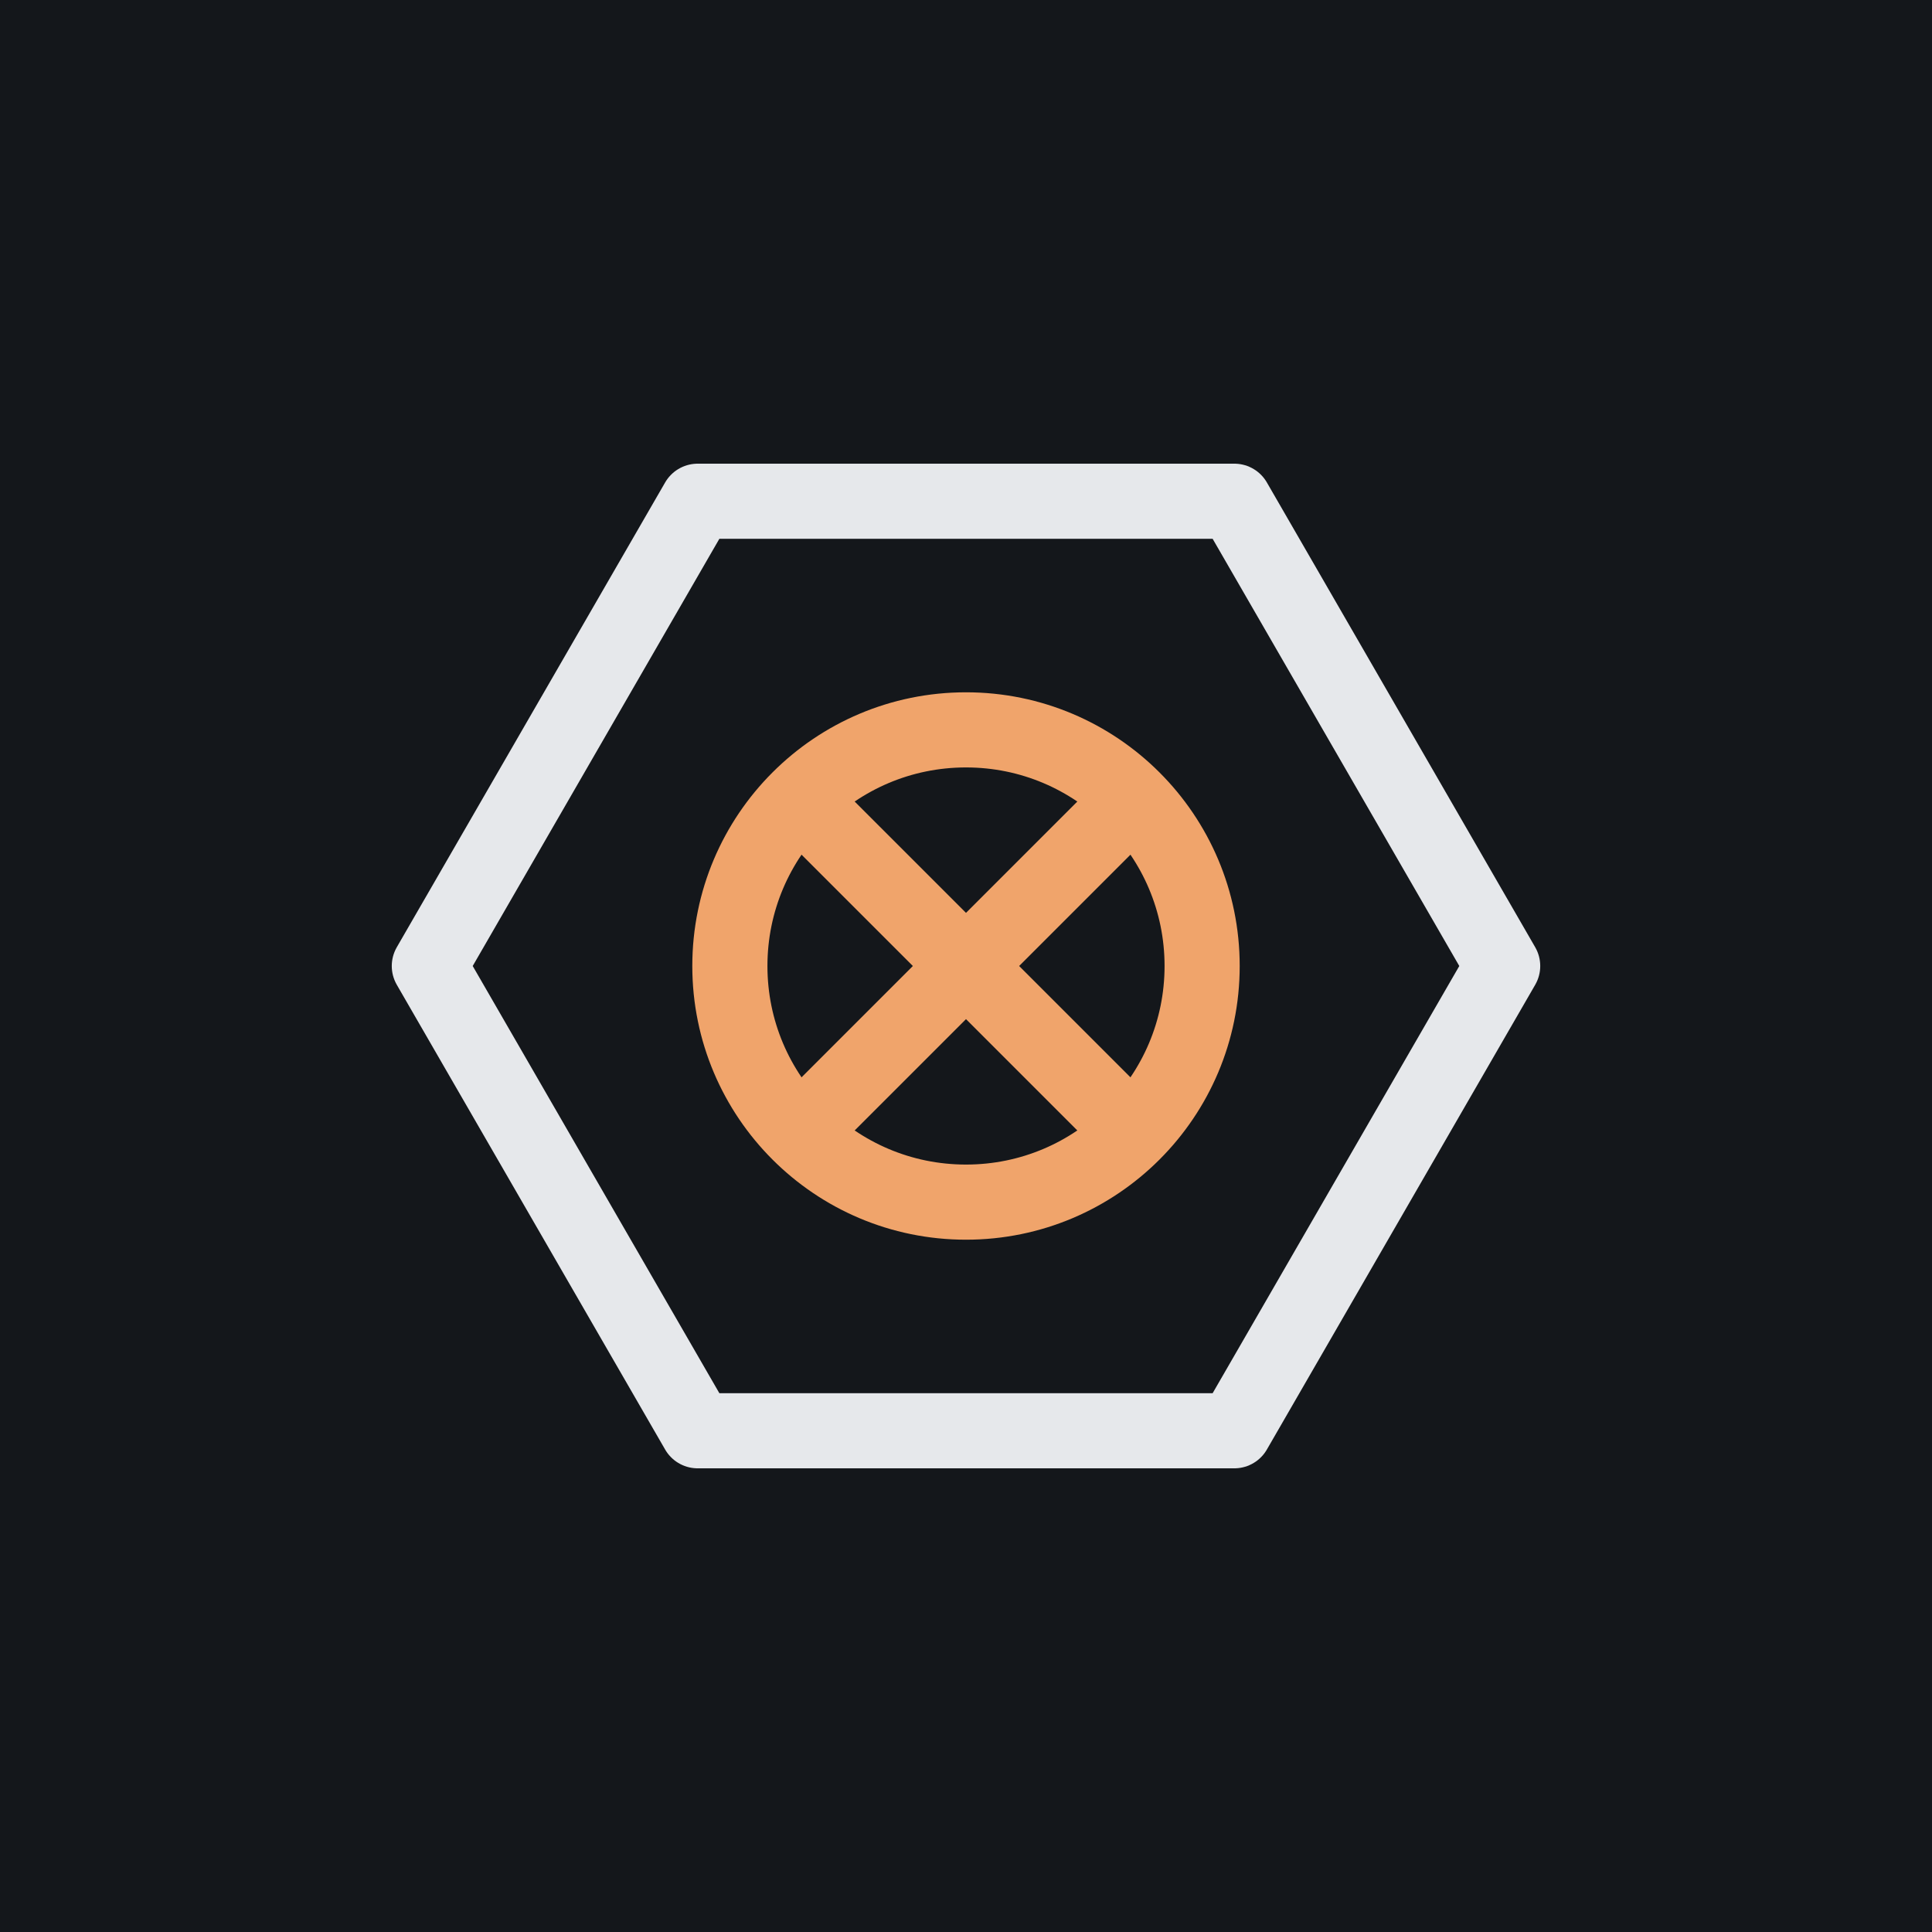
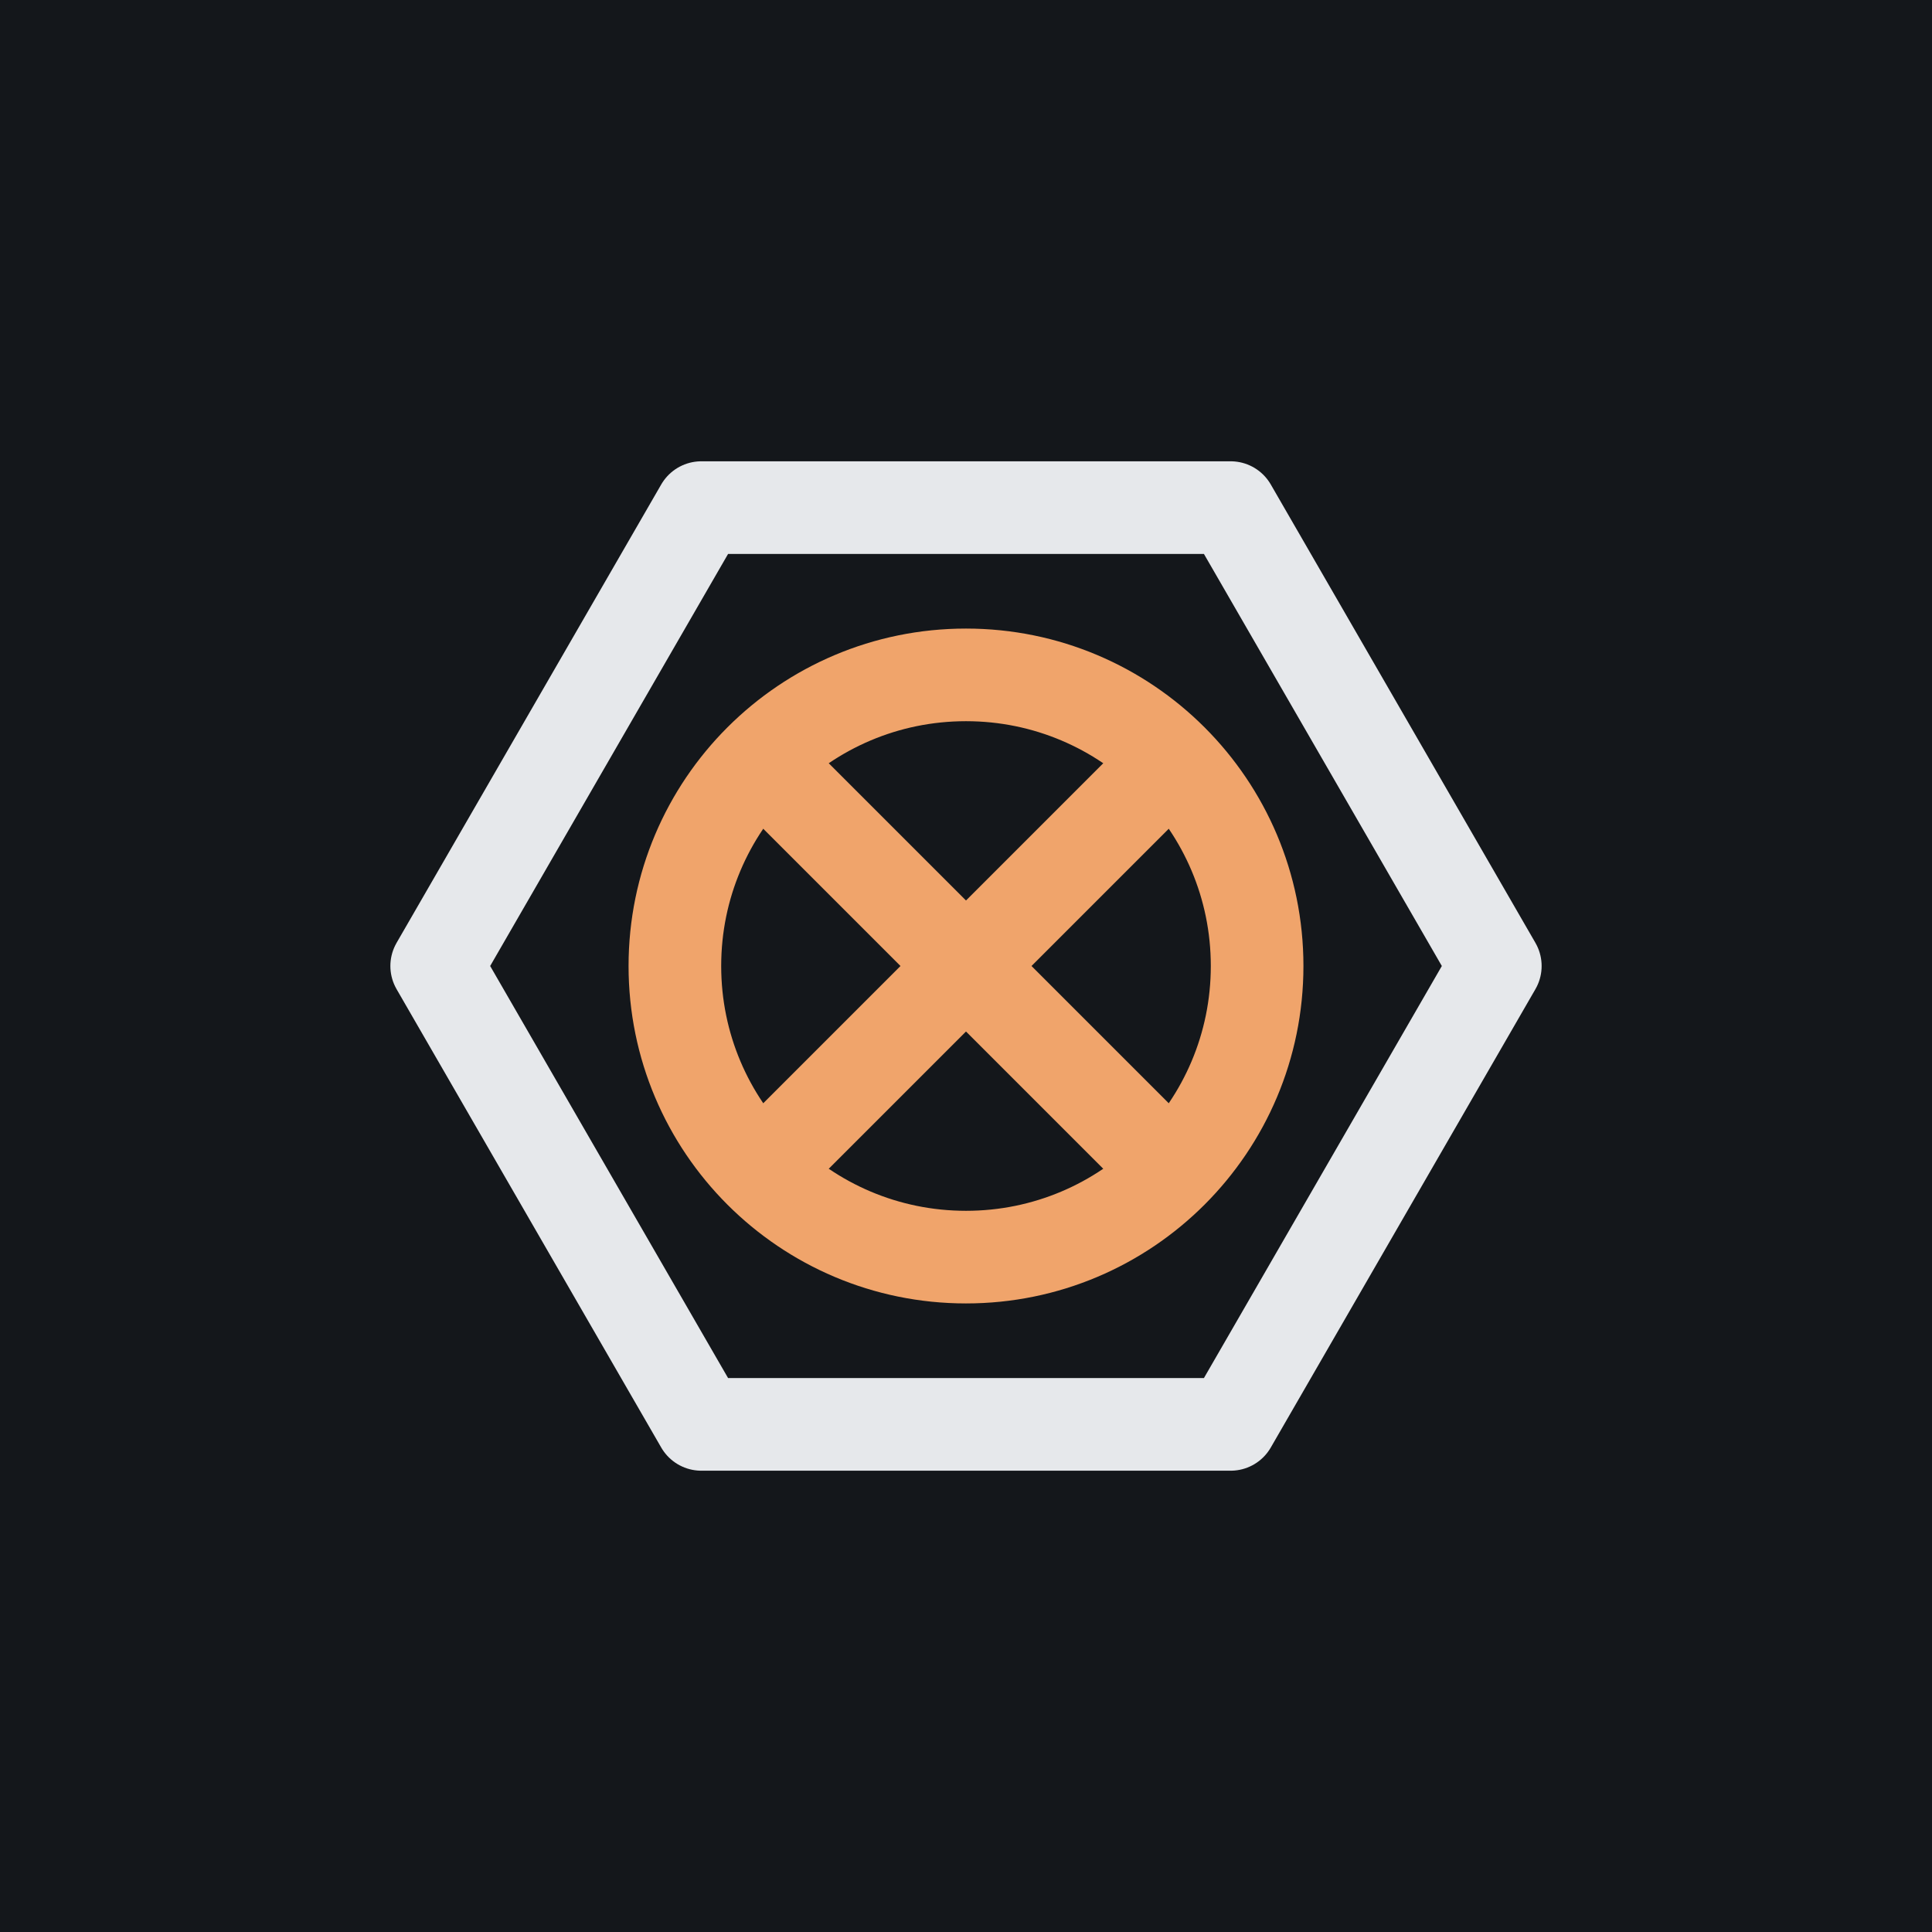
- <svg xmlns="http://www.w3.org/2000/svg" viewBox="-30.00 -30.00 180.00 180.00" role="img" aria-labelledby="t">
+ <svg xmlns="http://www.w3.org/2000/svg" viewBox="-13.00 -13.00 146.00 146.00" role="img" aria-labelledby="t">
  <rect x="-100" y="-100" width="400" height="400" fill="#14171b" />
  <g fill="none" stroke-width="7.0">
-     <polygon stroke="#e6e8eb" stroke-linejoin="round" points="110,60 85,103.3 35,103.3 10,60 35,16.7 85,16.7" />
+     <polygon stroke="#e6e8eb" stroke-linejoin="round" points="100,60 80,94.64 40,94.64 20,60 40,25.36 80,25.36" />
    <circle stroke="#f0a46b" cx="60" cy="60" r="22" />
    <path stroke="#f0a46b" stroke-linecap="round" d="M44.5 44.5L75.5 75.5M75.5 44.5L44.5 75.5" />
  </g>
</svg>
